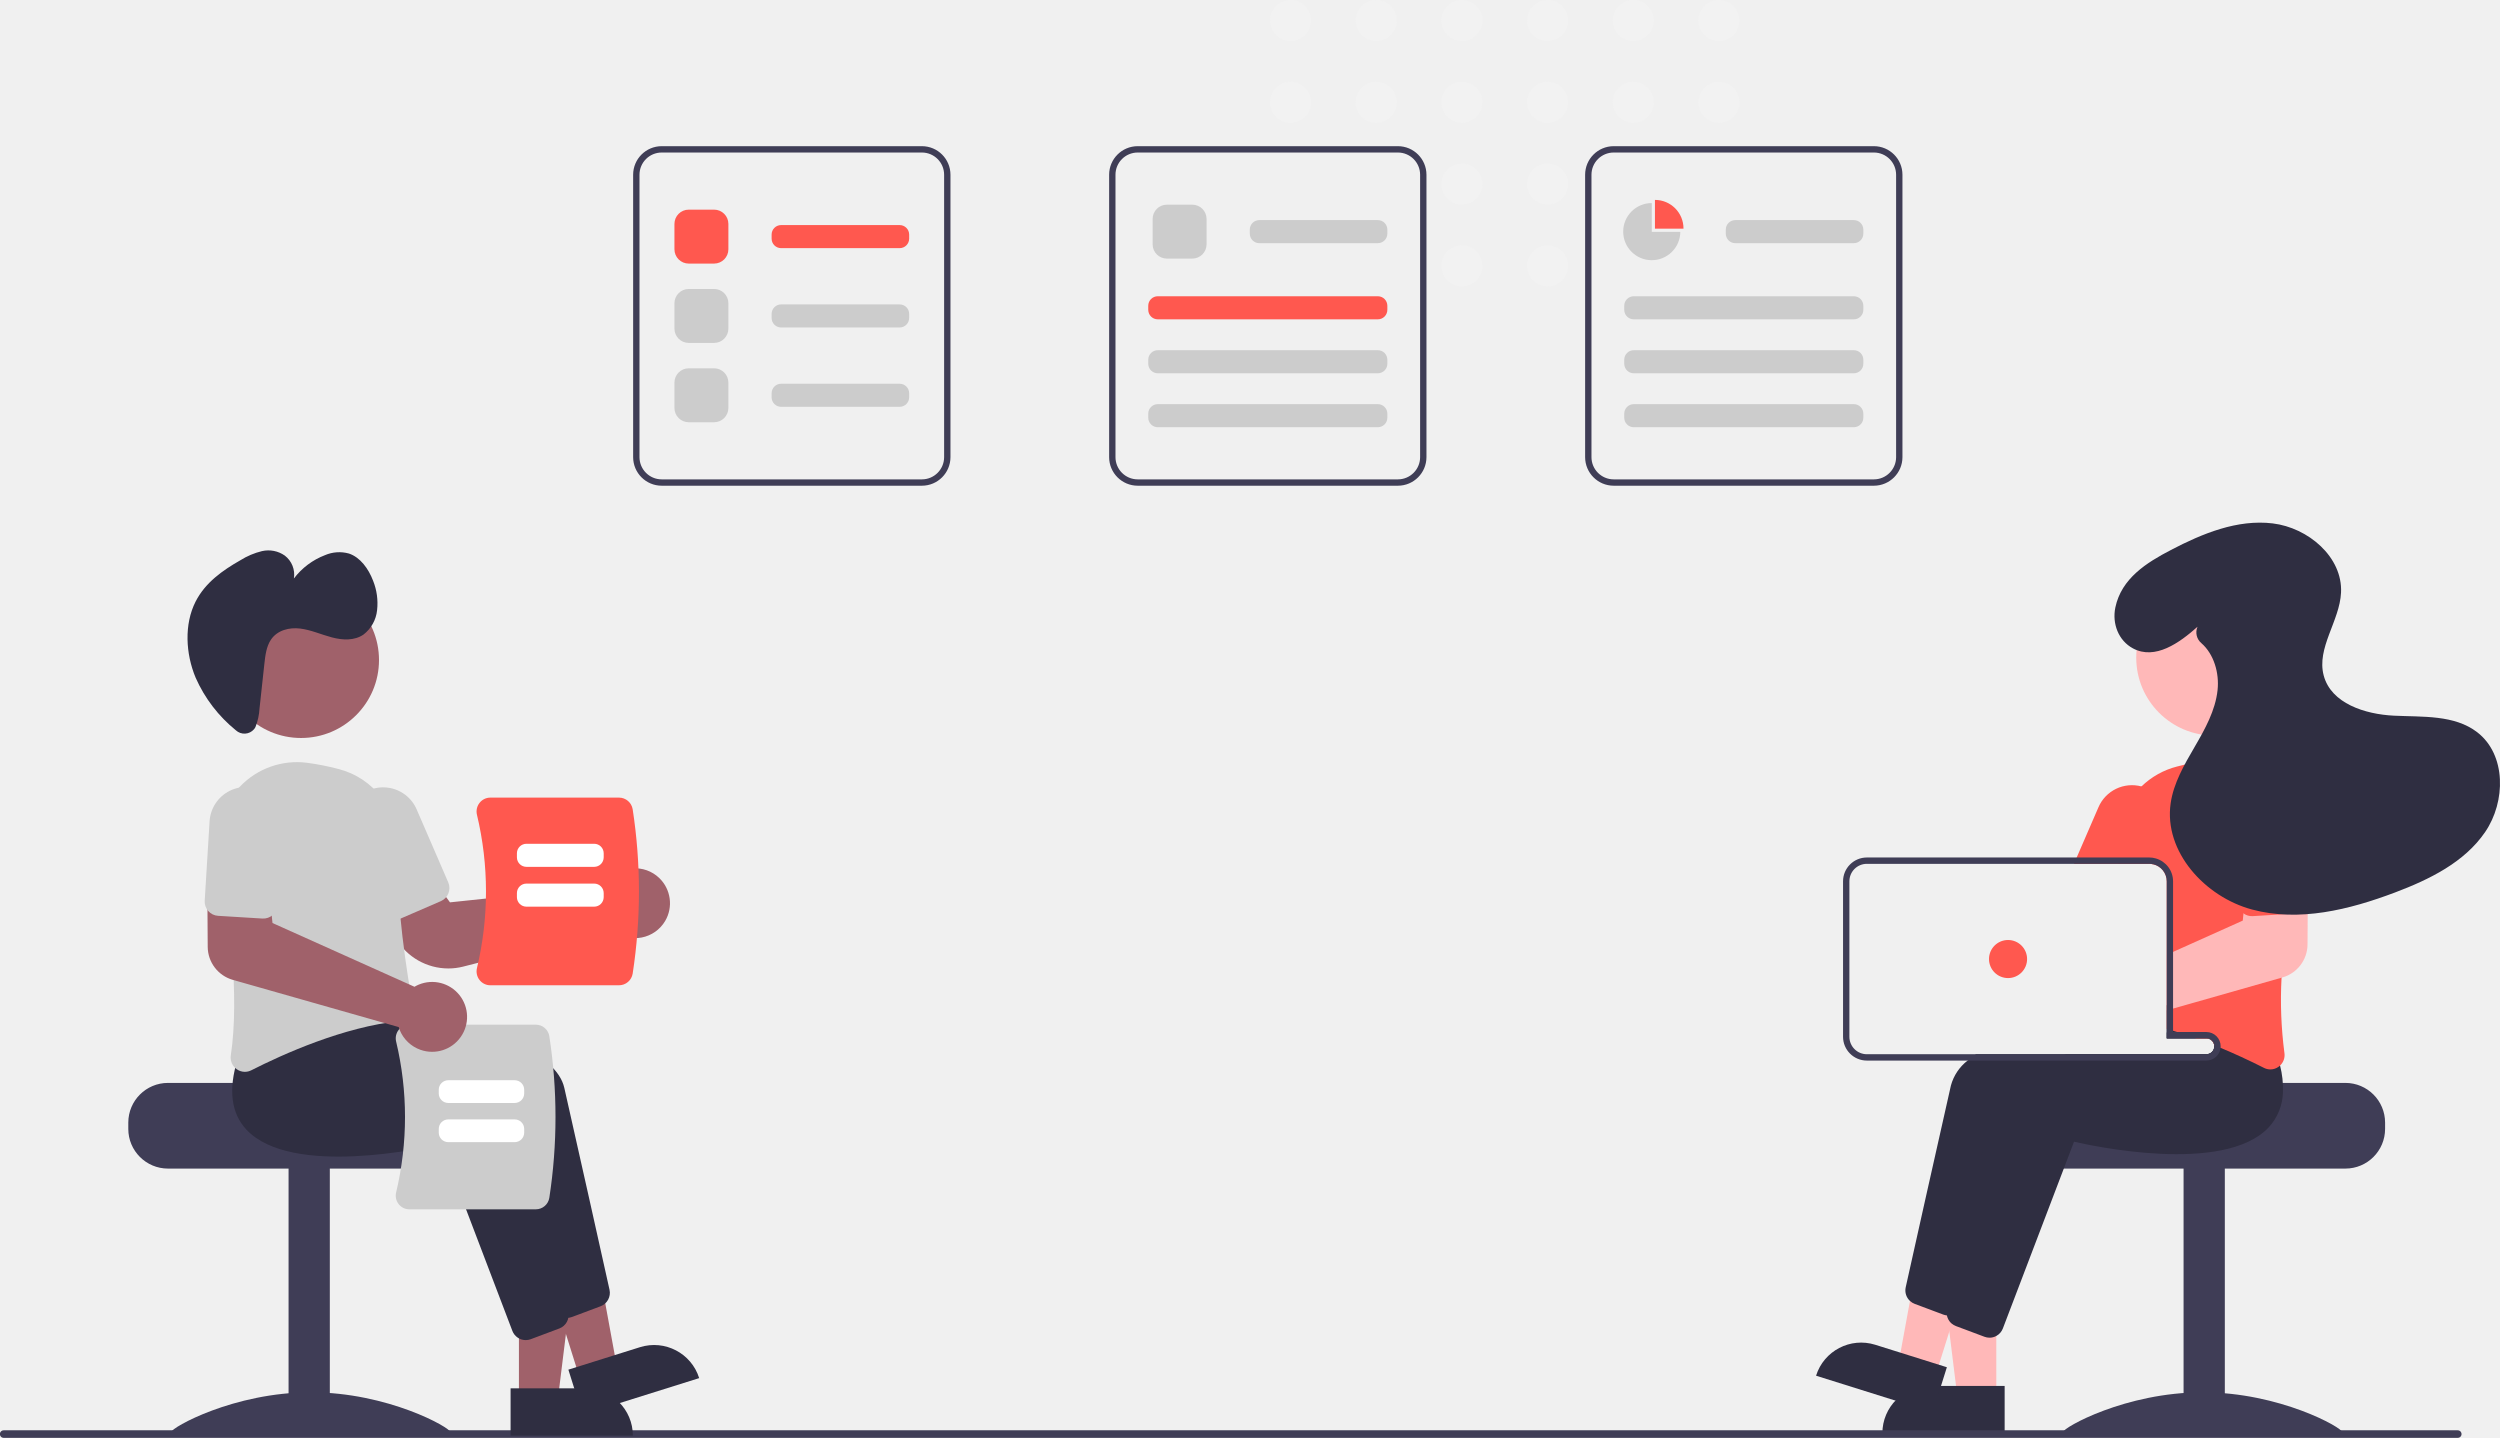
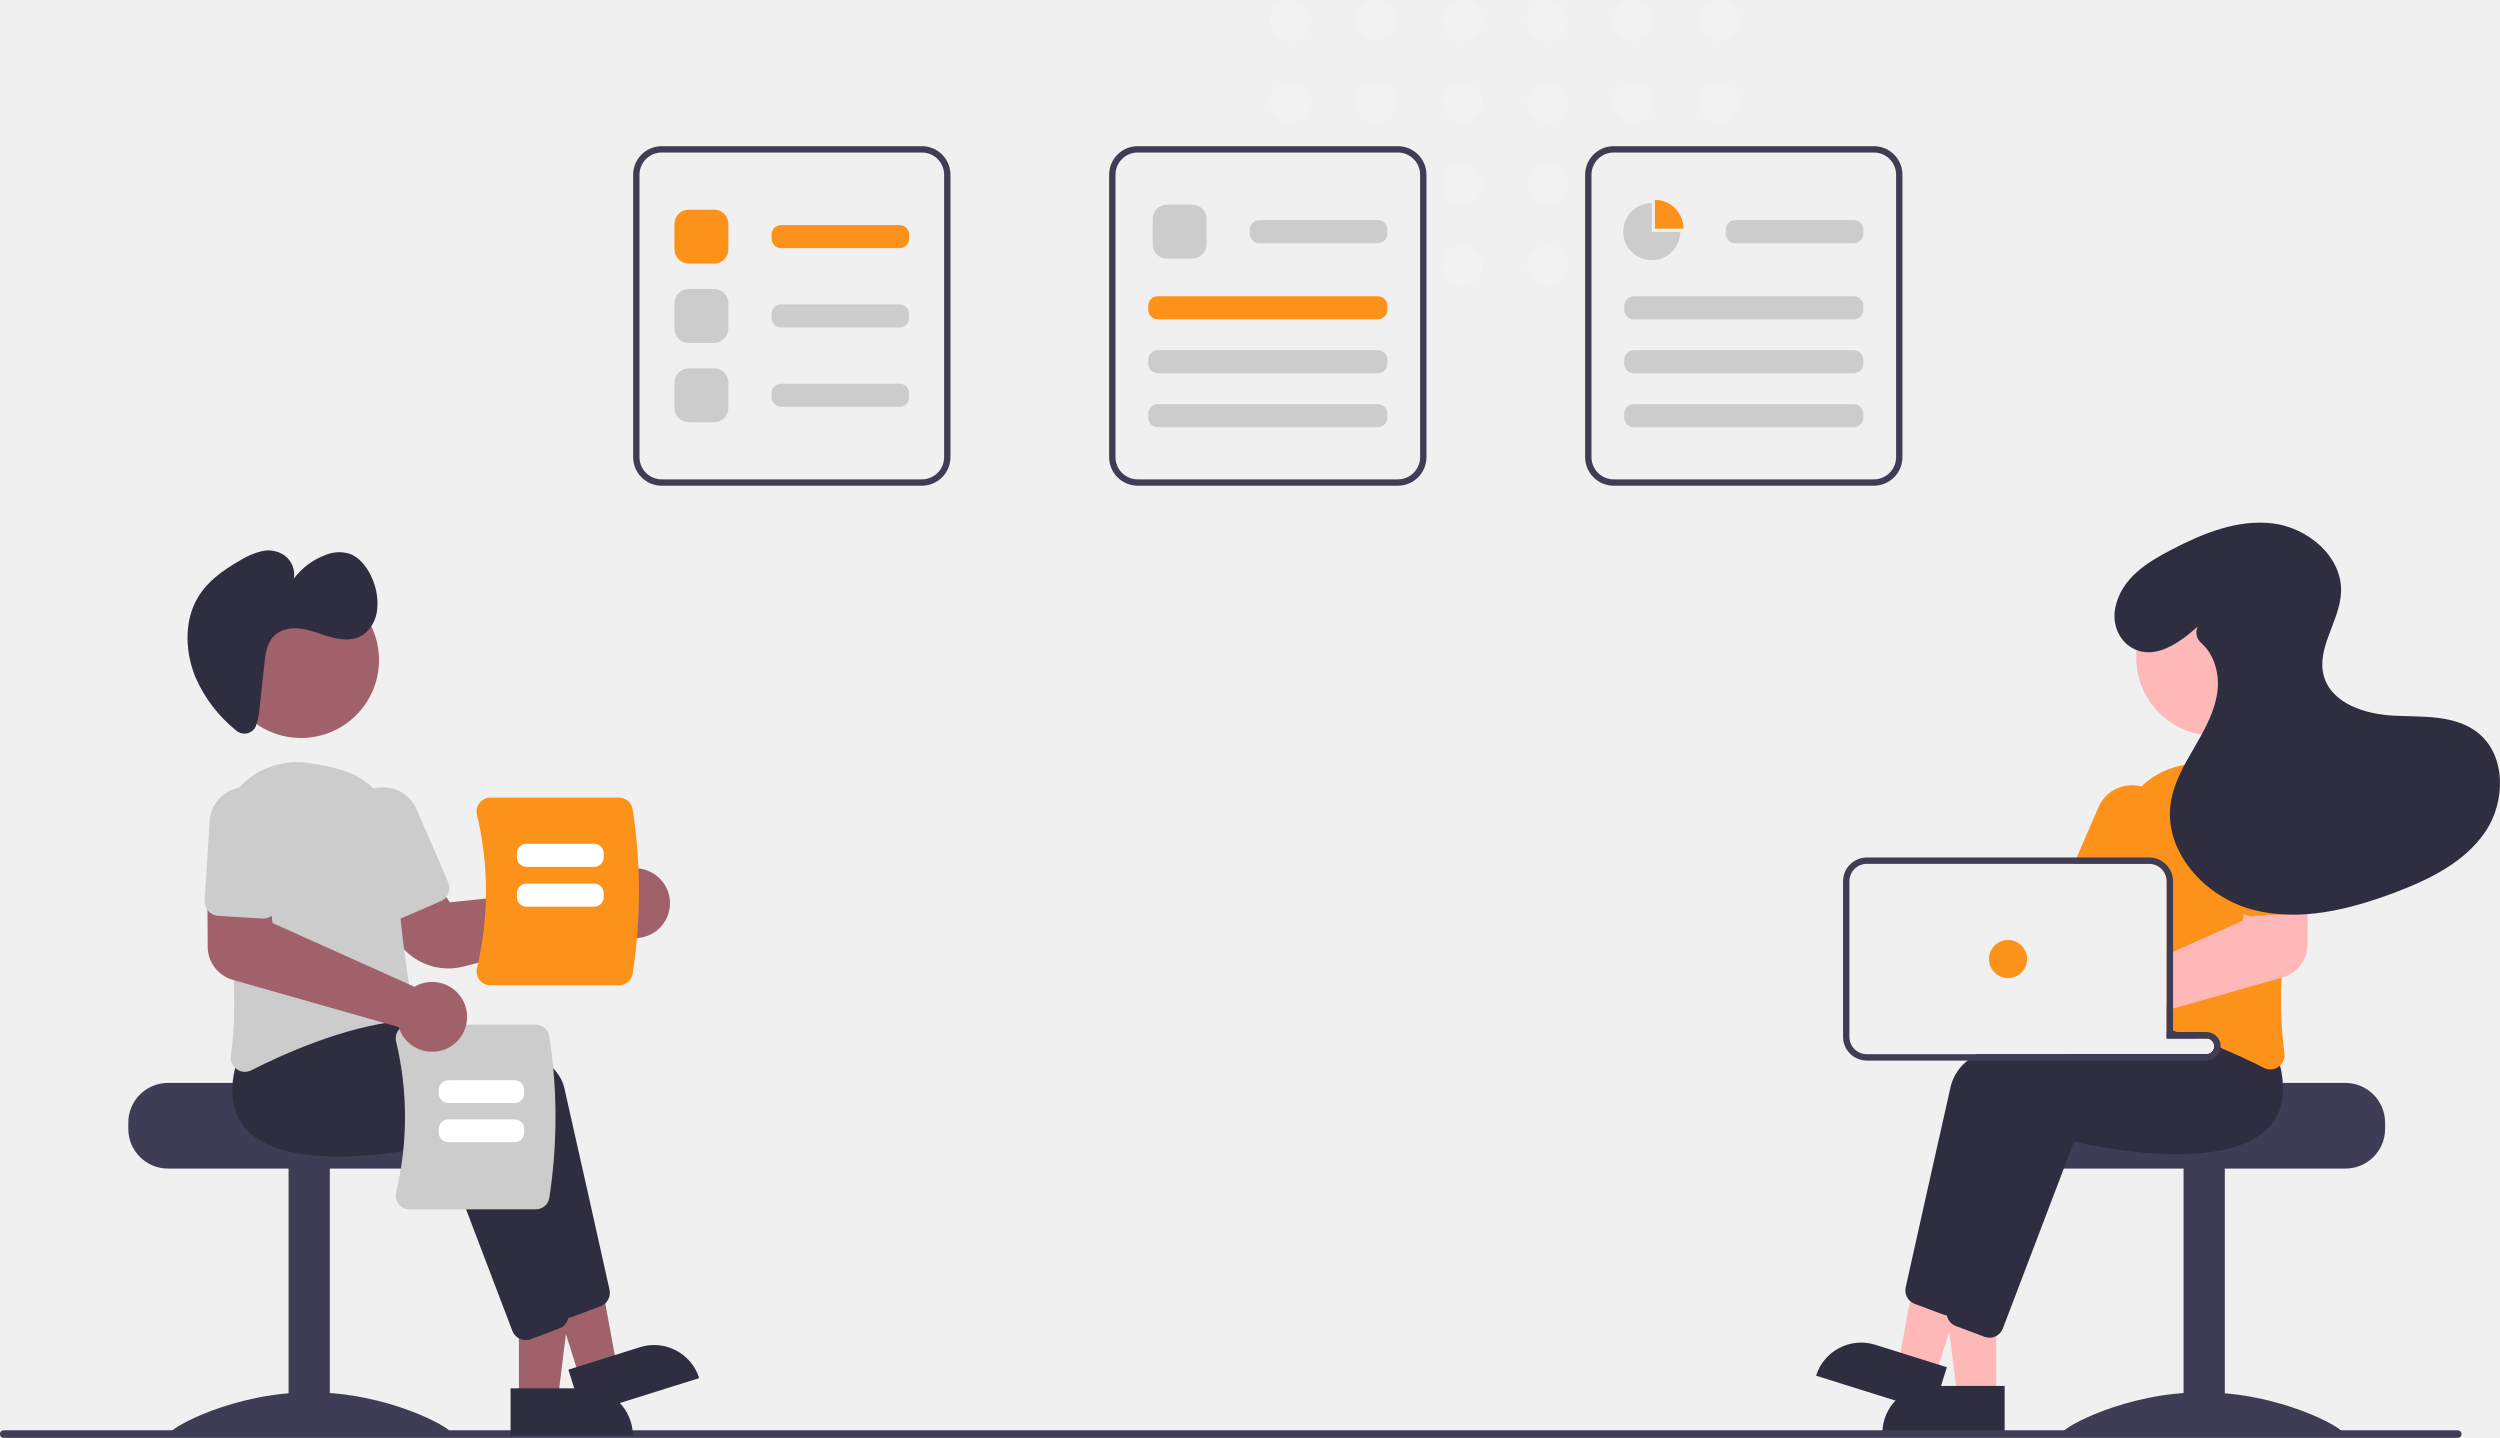
<svg xmlns="http://www.w3.org/2000/svg" id="bf042621-51ff-4860-a13c-709397cb72f6" data-name="Layer 1" width="787.827" height="453.112" viewBox="0 0 787.827 453.112">
  <circle cx="406.691" cy="6.467" r="6.467" fill="#f2f2f2" />
  <circle cx="406.691" cy="32.24" r="6.467" fill="#f2f2f2" />
  <circle cx="433.691" cy="6.467" r="6.467" fill="#f2f2f2" />
  <circle cx="433.691" cy="32.24" r="6.467" fill="#f2f2f2" />
  <circle cx="460.691" cy="6.467" r="6.467" fill="#f2f2f2" />
  <circle cx="460.691" cy="32.24" r="6.467" fill="#f2f2f2" />
  <circle cx="460.691" cy="58.013" r="6.467" fill="#f2f2f2" />
  <circle cx="460.691" cy="83.787" r="6.467" fill="#f2f2f2" />
  <circle cx="487.691" cy="6.467" r="6.467" fill="#f2f2f2" />
  <circle cx="487.691" cy="32.24" r="6.467" fill="#f2f2f2" />
  <circle cx="487.691" cy="58.013" r="6.467" fill="#f2f2f2" />
  <circle cx="487.691" cy="83.787" r="6.467" fill="#f2f2f2" />
  <circle cx="514.691" cy="6.467" r="6.467" fill="#f2f2f2" />
  <circle cx="514.691" cy="32.24" r="6.467" fill="#f2f2f2" />
  <circle cx="541.691" cy="6.467" r="6.467" fill="#f2f2f2" />
  <circle cx="541.691" cy="32.24" r="6.467" fill="#f2f2f2" />
  <path d="M945.2,564.702H897.191c0,1.38-49.48,2.5-49.48,2.5a12.86,12.86,0,0,0-2.11,2,12.41,12.41,0,0,0-2.9,8v2a12.505,12.505,0,0,0,12.5,12.5h90a12.511,12.511,0,0,0,12.5-12.5v-2A12.517,12.517,0,0,0,945.2,564.702Z" transform="translate(-206.0863 -223.444)" fill="#3f3d56" />
  <rect x="688.109" y="367.762" width="13" height="84" fill="#3f3d56" />
  <path d="M944.196,674.749c0,1.405-19.699.543-44,.543s-44,.861-44-.543,19.699-12.543,44-12.543S944.196,673.345,944.196,674.749Z" transform="translate(-206.0863 -223.444)" fill="#3f3d56" />
  <polygon points="629.1 440.257 616.84 440.256 611.007 392.968 629.102 392.969 629.1 440.257" fill="#ffb8b8" />
  <path d="M608.083,436.753h23.644a0,0,0,0,1,0,0v14.887a0,0,0,0,1,0,0H593.196a0,0,0,0,1,0,0v0A14.887,14.887,0,0,1,608.083,436.753Z" fill="#2f2e41" />
  <polygon points="609.962 433.414 598.265 429.743 606.857 382.878 624.121 388.296 609.962 433.414" fill="#ffb8b8" />
  <path d="M794.615,648.193h23.644a0,0,0,0,1,0,0v14.887a0,0,0,0,1,0,0H779.728a0,0,0,0,1,0,0v0A14.887,14.887,0,0,1,794.615,648.193Z" transform="translate(26.87877 -432.5975) rotate(17.42262)" fill="#2f2e41" />
  <path d="M912.367,556.505a37.871,37.871,0,0,0-1.52-7.02l-2.29-2.88-5.96-7.48-.26.01c-.44.02-2.271.12-5.1.34h-.03c-1.75.14-3.89.32-6.32.55-.64.07-1.31.13-2,.2v10.44h12.5a2.504,2.504,0,0,1,2.48,2.18c.01.11.02.21.02.32a2.501,2.501,0,0,1-2.5,2.5h-72.6a28.406,28.406,0,0,0-2.66,2,14.882,14.882,0,0,0-5.25,7.86c-4.24,18.64-11.97,53.4-14.25,63.61a4.538,4.538,0,0,0,1.35,4.28,4.436,4.436,0,0,0,1.47.91l9.02,3.38a4.793,4.793,0,0,0,1.15.27c.05,0,.09.01.14.01a2.614,2.614,0,0,0,.28.01,4.532,4.532,0,0,0,4.21-2.9l7.12-18.68,10.97-28.8,4.34-11.39c5.03,1.18,47.23,10.52,61.36-4.53a16.068,16.068,0,0,0,3.24-5.11A20.802,20.802,0,0,0,912.367,556.505Z" transform="translate(-206.0863 -223.444)" fill="#2f2e41" />
  <path d="M924.607,559.225c-.22-.89-.47-1.81-.76-2.74l-8.25-10.36-.26.01c-.521.03-2.99.16-6.78.47-4.3.36-10.31.94-17.06,1.85-.2.02-.41.05-.61.08-.66.09-1.33.18-2,.28v1.85h12.5a2.504,2.504,0,0,1,2.48,2.18c.01.11.02.21.02.32a2.501,2.501,0,0,1-2.5,2.5H857.207c-1.93.63-3.79,1.29-5.57,2-9.34,3.7-16.33,8.55-17.76,14.86-.48,2.12-1.01,4.45-1.57,6.93-2.08,9.22-4.61,20.51-6.9,30.77v.01c-.47,2.12-.94,4.18-1.39,6.18-1.91,8.6-3.53,15.89-4.39,19.72-.02.11-.04.21-.06.32v.02a4.667,4.667,0,0,0,.28,2.29l.01.01v.01a4.43,4.43,0,0,0,1.3,1.79,4.593,4.593,0,0,0,1.29.75l9.02,3.38a4.58,4.58,0,0,0,1.57.29,4.435,4.435,0,0,0,2.15-.55,4.501,4.501,0,0,0,2.06-2.35l19.42-50.96,3.01-7.91c5.03,1.18,47.23,10.51,61.36-4.53a16.891,16.891,0,0,0,4.48-11.07A29.686,29.686,0,0,0,924.607,559.225Z" transform="translate(-206.0863 -223.444)" fill="#2f2e41" />
-   <path d="M923.497,471.005c-.16-.19-.33-.38-.51-.56a24.472,24.472,0,0,0-20.97-7.39,79.362,79.362,0,0,0-9.91,1.95,24.981,24.981,0,0,0-11.18,6.27,24.414,24.414,0,0,0-7.41,18.2c.04,1.37.05,2.77.03,4.19,0,.66-.01,1.33-.02,2h9.86a5.32,5.32,0,0,1,1.27.15,5.511,5.511,0,0,1,4.23,5.35v46.52c.67.19,1.34.38,2,.58.21.07.41.13.61.19.23.07.46.14.68.21q3.045.945,5.95,2h3.26a2.504,2.504,0,0,1,2.48,2.18c.68.27,1.34.54,1.99.81,2.31.96,4.5,1.92,6.51,2.85,2.71,1.24,5.12,2.42,7.14,3.45a4.587,4.587,0,0,0,2.05.5,4.404,4.404,0,0,0,2.6-.86,5.531,5.531,0,0,0,.45-.37,4.505,4.505,0,0,0,1.37-3.98,128.087,128.087,0,0,1-.9-23.7c.28-6.65.88-13.47,1.66-20.06.42-3.57.89-7.07,1.38-10.44.47-3.22.97-6.31,1.46-9.23A24.607,24.607,0,0,0,923.497,471.005Z" transform="translate(-206.0863 -223.444)" fill="#ff584f" />
-   <path d="M882.507,471.825a11.859,11.859,0,0,0-1.58-.55,11.499,11.499,0,0,0-13.54,6.53l-6.87,15.86-.86,2h23.73a5.32,5.32,0,0,1,1.27.15l.8-1.85,3.04-7.02A11.512,11.512,0,0,0,882.507,471.825Z" transform="translate(-206.0863 -223.444)" fill="#ff584f" />
+   <path d="M923.497,471.005c-.16-.19-.33-.38-.51-.56a24.472,24.472,0,0,0-20.97-7.39,79.362,79.362,0,0,0-9.91,1.95,24.981,24.981,0,0,0-11.18,6.27,24.414,24.414,0,0,0-7.41,18.2c.04,1.37.05,2.77.03,4.19,0,.66-.01,1.33-.02,2h9.86a5.32,5.32,0,0,1,1.27.15,5.511,5.511,0,0,1,4.23,5.35v46.52c.67.19,1.34.38,2,.58.21.07.41.13.61.19.23.07.46.14.68.21q3.045.945,5.95,2h3.26a2.504,2.504,0,0,1,2.48,2.18c.68.27,1.34.54,1.99.81,2.31.96,4.5,1.92,6.51,2.85,2.71,1.24,5.12,2.42,7.14,3.45a4.587,4.587,0,0,0,2.05.5,4.404,4.404,0,0,0,2.6-.86,5.531,5.531,0,0,0,.45-.37,4.505,4.505,0,0,0,1.37-3.98,128.087,128.087,0,0,1-.9-23.7c.28-6.65.88-13.47,1.66-20.06.42-3.57.89-7.07,1.38-10.44.47-3.22.97-6.31,1.46-9.23A24.607,24.607,0,0,0,923.497,471.005Z" transform="translate(-206.0863 -223.444)" fill="#fd921b" />
+   <path d="M882.507,471.825a11.859,11.859,0,0,0-1.58-.55,11.499,11.499,0,0,0-13.54,6.53l-6.87,15.86-.86,2h23.73a5.32,5.32,0,0,1,1.27.15l.8-1.85,3.04-7.02A11.512,11.512,0,0,0,882.507,471.825Z" transform="translate(-206.0863 -223.444)" fill="#fd921b" />
  <circle cx="697.756" cy="207.242" r="24.561" fill="#ffb8b8" />
  <path d="M928.117,501.045l-14.02.38-1.02,9.85-.23,2.28-21.96,9.86-2,.9v17.53l2-.57,6.32-1.8h.03l27.84-7.93.32-.09a10.879,10.879,0,0,0,7.86-10.35l.07-11.63.06-8.57Z" transform="translate(-206.0863 -223.444)" fill="#ffb8b8" />
-   <path d="M932.677,481.565a11.502,11.502,0,0,0-22.96,1.41l1.53,24.96a4.486,4.486,0,0,0,1.83,3.34,4.435,4.435,0,0,0,2.94.87l10.72-.66,3.25-.2a4.385,4.385,0,0,0,3.1-1.51,3.137,3.137,0,0,0,.24-.3,4.469,4.469,0,0,0,.88-2.96Z" transform="translate(-206.0863 -223.444)" fill="#ff584f" />
+   <path d="M932.677,481.565a11.502,11.502,0,0,0-22.96,1.41l1.53,24.96a4.486,4.486,0,0,0,1.83,3.34,4.435,4.435,0,0,0,2.94.87l10.72-.66,3.25-.2a4.385,4.385,0,0,0,3.1-1.51,3.137,3.137,0,0,0,.24-.3,4.469,4.469,0,0,0,.88-2.96Z" transform="translate(-206.0863 -223.444)" fill="#fd921b" />
  <path d="M892.177,548.665h-1.29v-.13c-.66.09-1.33.18-2,.28v1.85h9.24Q895.217,549.615,892.177,548.665Zm0,0h-1.29v-.13c-.66.09-1.33.18-2,.28v1.85h9.24Q895.217,549.615,892.177,548.665Zm9.21,0h-10.5v-47.5a7.511,7.511,0,0,0-5.43-7.2,7.051,7.051,0,0,0-2.07-.3h-89a7.509,7.509,0,0,0-7.5,7.5v49a7.503,7.503,0,0,0,7.5,7.5h107a4.505,4.505,0,0,0,4.47-4.01,3.903,3.903,0,0,0,.03-.49A4.507,4.507,0,0,0,901.387,548.665Zm2.5,4.5a2.501,2.501,0,0,1-2.5,2.5h-107a5.503,5.503,0,0,1-5.5-5.5v-49a5.503,5.503,0,0,1,5.5-5.5h89a5.32,5.32,0,0,1,1.27.15,5.511,5.511,0,0,1,4.23,5.35v49.5h12.5a2.504,2.504,0,0,1,2.48,2.18C903.877,552.955,903.887,553.055,903.887,553.165Zm-11.71-4.5h-1.29v-.13c-.66.09-1.33.18-2,.28v1.85h9.24Q895.217,549.615,892.177,548.665Z" transform="translate(-206.0863 -223.444)" fill="#3f3d56" />
-   <circle cx="632.797" cy="302.223" r="6" fill="#ff584f" />
+   <circle cx="632.797" cy="302.223" r="6" fill="#fd921b" />
  <path d="M898.598,420.943c-5.705,5.096-13.354,10.566-20.339,6.833-4.587-2.452-6.629-7.828-5.558-12.917,1.926-9.152,9.838-14.097,17.499-18.095,9.959-5.197,20.949-9.729,32.1-8.378s22.047,10.566,21.521,21.787c-.423,9.024-7.792,17.442-5.459,26.169,2.348,8.783,13.008,12.184,22.089,12.631s19.077-.327,26.28,5.219c9.189,7.076,9.042,21.872,2.5,31.449s-17.588,14.966-28.439,19.063c-14.376,5.428-30.177,9.349-45.017,5.359s-27.83-18.227-25.654-33.439c.919-6.425,4.3-12.193,7.562-17.805s6.544-11.463,7.229-17.917c.571-5.379-1.138-11.316-5.105-14.781a4.437,4.437,0,0,1-1.256-5.067Z" transform="translate(-206.0863 -223.444)" fill="#2f2e41" />
  <path d="M207.277,676.556H980.571a1.191,1.191,0,1,0,0-2.381H207.277a1.191,1.191,0,1,0,0,2.381Z" transform="translate(-206.0863 -223.444)" fill="#3f3d56" />
  <path d="M246.516,577.202v2a12.511,12.511,0,0,0,12.5,12.5h90a12.505,12.505,0,0,0,12.5-12.5v-2a12.41,12.41,0,0,0-2.9-8,12.86,12.86,0,0,0-2.11-2s-49.48-1.12-49.48-2.5H259.016A12.517,12.517,0,0,0,246.516,577.202Z" transform="translate(-206.0863 -223.444)" fill="#3f3d56" />
  <rect x="297.021" y="591.206" width="13" height="84" transform="translate(400.9559 1042.968) rotate(-180)" fill="#3f3d56" />
  <path d="M260.021,674.749c0,1.405,19.699.543,44,.543s44,.861,44-.543-19.699-12.543-44-12.543S260.021,673.345,260.021,674.749Z" transform="translate(-206.0863 -223.444)" fill="#3f3d56" />
  <polygon points="163.53 441.018 175.79 441.018 181.622 393.73 163.528 393.731 163.53 441.018" fill="#a0616a" />
  <path d="M366.99,660.959h38.531a0,0,0,0,1,0,0v14.887a0,0,0,0,1,0,0H381.876a14.887,14.887,0,0,1-14.887-14.887v0A0,0,0,0,1,366.99,660.959Z" transform="translate(566.4541 1113.343) rotate(179.9974)" fill="#2f2e41" />
  <polygon points="182.668 434.176 194.365 430.505 185.773 383.64 168.509 389.058 182.668 434.176" fill="#a0616a" />
  <path d="M386.544,648.955h38.531a0,0,0,0,1,0,0V663.841a0,0,0,0,1,0,0H401.43a14.887,14.887,0,0,1-14.887-14.887v0a0,0,0,0,1,0,0Z" transform="translate(783.451 937.7315) rotate(162.5774)" fill="#2f2e41" />
  <path d="M380.552,635.855,358.125,576.984c-5.031,1.182-47.227,10.519-61.359-4.528-4.843-5.157-5.788-12.629-2.808-22.208l8.248-10.364.256.014c3.118.164,76.435,4.273,81.461,26.389,4.238,18.645,11.977,53.405,14.247,63.615a4.516,4.516,0,0,1-2.814,5.184l-9.019,3.382a4.462,4.462,0,0,1-1.572.286A4.513,4.513,0,0,1,380.552,635.855Z" transform="translate(-206.0863 -223.444)" fill="#2f2e41" />
  <path d="M367.552,642.855,345.125,583.984c-5.032,1.182-47.227,10.518-61.359-4.528-4.843-5.157-5.788-12.629-2.808-22.208l8.248-10.364.256.014c3.118.164,76.435,4.273,81.461,26.389,4.238,18.645,11.977,53.405,14.247,63.615a4.516,4.516,0,0,1-2.814,5.184l-9.019,3.382a4.462,4.462,0,0,1-1.572.286A4.513,4.513,0,0,1,367.552,642.855Z" transform="translate(-206.0863 -223.444)" fill="#2f2e41" />
  <path d="M347.379,528.637a19.196,19.196,0,0,1-16.485-9.372l-7.123-12.066,16.929-9.253,7.188,9.856,48.774-5.139a10.559,10.559,0,0,1,.799-1.234h0a11.016,11.016,0,0,1,7.873-4.314,10.893,10.893,0,0,1,8.493,3.012A11.023,11.023,0,0,1,415.688,513.692a11.004,11.004,0,0,1-16.113,3.151,10.402,10.402,0,0,1-.823-.7l-46.715,11.911A18.837,18.837,0,0,1,347.379,528.637Z" transform="translate(-206.0863 -223.444)" fill="#a0616a" />
  <path d="M280.641,560.356a4.507,4.507,0,0,1-1.819-4.349c2.782-18.343-.419-44.619-3.595-63.433A24.795,24.795,0,0,1,302.787,463.813a79.868,79.868,0,0,1,9.913,1.954h0a24.596,24.596,0,0,1,18.582,24.468c-.475,18.154,3.211,40.806,4.818,49.701a4.519,4.519,0,0,1-.834,3.511,4.392,4.392,0,0,1-3.095,1.75c-17.808,1.817-37.012,10.502-46.875,15.517a4.501,4.501,0,0,1-2.05.501A4.429,4.429,0,0,1,280.641,560.356Z" transform="translate(-206.0863 -223.444)" fill="#ccc" />
  <path d="M328.712,513.045a4.471,4.471,0,0,1-2.474-2.397l-9.931-22.942a11.5,11.5,0,1,1,21.107-9.136l9.932,22.942a4.506,4.506,0,0,1-2.342,5.917l-12.848,5.562a4.469,4.469,0,0,1-3.444.055Z" transform="translate(-206.0863 -223.444)" fill="#ccc" />
  <circle cx="94.873" cy="208.003" r="24.561" fill="#a0616a" />
  <path d="M286.117,453.268a3.974,3.974,0,0,1-5.69.327,44.426,44.426,0,0,1-12.672-16.549c-3.193-7.611-3.661-16.899-.027-24.033,3.072-6.031,8.587-9.87,14.092-13.007a22.993,22.993,0,0,1,6.848-2.894,8.994,8.994,0,0,1,7.154,1.407,7.544,7.544,0,0,1,2.878,7.227,22.354,22.354,0,0,1,9.802-7.357,11.365,11.365,0,0,1,7.554-.506c3.536,1.18,6.153,4.75,7.609,8.586a19.141,19.141,0,0,1,1.255,9.264,11.129,11.129,0,0,1-4.269,7.671c-2.884,1.99-6.599,1.788-9.953.907s-6.609-2.374-10.021-2.79-7.194.486-9.227,3.53c-1.432,2.143-1.769,4.967-2.061,7.658l-1.519,13.999a18.548,18.548,0,0,1-1.278,5.84A3.251,3.251,0,0,1,286.117,453.268Z" transform="translate(-206.0863 -223.444)" fill="#2f2e41" />
  <path d="M374.954,604.538H335.082a4.247,4.247,0,0,1-3.355-1.626,4.318,4.318,0,0,1-.807-3.705,102.328,102.328,0,0,0-0-47.525,4.319,4.319,0,0,1,.807-3.705,4.247,4.247,0,0,1,3.355-1.626h39.873a4.303,4.303,0,0,1,4.237,3.606,167.506,167.506,0,0,1,0,50.975A4.303,4.303,0,0,1,374.954,604.538Z" transform="translate(-206.0863 -223.444)" fill="#ccc" />
  <path d="M344.352,568.028v-1.172a3.003,3.003,0,0,1,3-3h20.924a3.003,3.003,0,0,1,3,3v1.172a3.003,3.003,0,0,1-3,3H347.352A3.003,3.003,0,0,1,344.352,568.028Z" transform="translate(-206.0863 -223.444)" fill="#fff" />
  <path d="M344.352,580.373v-1.172a3.003,3.003,0,0,1,3-3h20.924a3.003,3.003,0,0,1,3,3v1.172a3.003,3.003,0,0,1-3,3H347.352A3.003,3.003,0,0,1,344.352,580.373Z" transform="translate(-206.0863 -223.444)" fill="#fff" />
-   <path d="M357.214,532.285a4.391,4.391,0,0,1-.821-3.766,104.001,104.001,0,0,0-0-48.306,4.392,4.392,0,0,1,.821-3.766,4.318,4.318,0,0,1,3.41-1.652H401.152a4.373,4.373,0,0,1,4.307,3.665,170.239,170.239,0,0,1,0,51.813,4.373,4.373,0,0,1-4.307,3.665H360.625A4.318,4.318,0,0,1,357.214,532.285Z" transform="translate(-206.0863 -223.444)" fill="#ff584f" />
+   <path d="M357.214,532.285a4.391,4.391,0,0,1-.821-3.766,104.001,104.001,0,0,0-0-48.306,4.392,4.392,0,0,1,.821-3.766,4.318,4.318,0,0,1,3.41-1.652H401.152a4.373,4.373,0,0,1,4.307,3.665,170.239,170.239,0,0,1,0,51.813,4.373,4.373,0,0,1-4.307,3.665H360.625A4.318,4.318,0,0,1,357.214,532.285Z" transform="translate(-206.0863 -223.444)" fill="#fd921b" />
  <path d="M393.331,496.617H371.982a3.003,3.003,0,0,1-3-3v-1.274a3.003,3.003,0,0,1,3-3h21.349a3.003,3.003,0,0,1,3,3v1.274A3.003,3.003,0,0,1,393.331,496.617Z" transform="translate(-206.0863 -223.444)" fill="#fff" />
  <path d="M393.331,509.164H371.982a3.003,3.003,0,0,1-3-3V504.89a3.003,3.003,0,0,1,3-3h21.349a3.003,3.003,0,0,1,3,3V506.164A3.003,3.003,0,0,1,393.331,509.164Z" transform="translate(-206.0863 -223.444)" fill="#fff" />
  <path d="M338.619,554.283a11.019,11.019,0,0,1-6.534-6.158,10.259,10.259,0,0,1-.359-1.019l-52.322-14.893a10.88,10.88,0,0,1-7.861-10.343l-.128-20.202,19.286.516,1.257,12.134L336.699,534.406a10.567,10.567,0,0,1,1.312-.665h0a11.01,11.01,0,1,1,.609,20.541Z" transform="translate(-206.0863 -223.444)" fill="#a0616a" />
  <path d="M271.716,510.538a4.471,4.471,0,0,1-1.12-3.258l1.534-24.953a11.5,11.5,0,1,1,22.956,1.412L293.552,508.692a4.506,4.506,0,0,1-4.768,4.215l-13.974-.859a4.469,4.469,0,0,1-3.095-1.511Z" transform="translate(-206.0863 -223.444)" fill="#ccc" />
  <path d="M496.608,376.508h-82a9.01,9.01,0,0,1-9-9v-89a9.01,9.01,0,0,1,9-9h82a9.01,9.01,0,0,1,9,9v89A9.01,9.01,0,0,1,496.608,376.508Zm-82-105a7.008,7.008,0,0,0-7,7v89a7.008,7.008,0,0,0,7,7h82a7.008,7.008,0,0,0,7-7v-89a7.008,7.008,0,0,0-7-7Z" transform="translate(-206.0863 -223.444)" fill="#3f3d56" />
  <path d="M646.608,376.508h-82a9.01,9.01,0,0,1-9-9v-89a9.01,9.01,0,0,1,9-9h82a9.01,9.01,0,0,1,9,9v89A9.01,9.01,0,0,1,646.608,376.508Zm-82-105a7.008,7.008,0,0,0-7,7v89a7.008,7.008,0,0,0,7,7h82a7.008,7.008,0,0,0,7-7v-89a7.008,7.008,0,0,0-7-7Z" transform="translate(-206.0863 -223.444)" fill="#3f3d56" />
-   <path d="M431.123,306.508h-8a4.505,4.505,0,0,1-4.5-4.5v-8a4.505,4.505,0,0,1,4.5-4.5h8a4.505,4.505,0,0,1,4.5,4.5v8A4.505,4.505,0,0,1,431.123,306.508Z" transform="translate(-206.0863 -223.444)" fill="#ff584f" />
+   <path d="M431.123,306.508h-8a4.505,4.505,0,0,1-4.5-4.5v-8a4.505,4.505,0,0,1,4.5-4.5h8a4.505,4.505,0,0,1,4.5,4.5v8A4.505,4.505,0,0,1,431.123,306.508Z" transform="translate(-206.0863 -223.444)" fill="#fd921b" />
  <path d="M431.123,331.508h-8a4.505,4.505,0,0,1-4.5-4.5v-8a4.505,4.505,0,0,1,4.5-4.5h8a4.505,4.505,0,0,1,4.5,4.5v8A4.505,4.505,0,0,1,431.123,331.508Z" transform="translate(-206.0863 -223.444)" fill="#ccc" />
-   <path d="M489.593,301.645H452.244a3.003,3.003,0,0,1-3-3v-1.274a3.003,3.003,0,0,1,3-3h37.349a3.003,3.003,0,0,1,3,3v1.274A3.003,3.003,0,0,1,489.593,301.645Z" transform="translate(-206.0863 -223.444)" fill="#ff584f" />
+   <path d="M489.593,301.645H452.244a3.003,3.003,0,0,1-3-3v-1.274a3.003,3.003,0,0,1,3-3h37.349a3.003,3.003,0,0,1,3,3v1.274A3.003,3.003,0,0,1,489.593,301.645Z" transform="translate(-206.0863 -223.444)" fill="#fd921b" />
  <path d="M581.813,304.939h-8a4.505,4.505,0,0,1-4.5-4.5v-8a4.505,4.505,0,0,1,4.5-4.5h8a4.505,4.505,0,0,1,4.5,4.5v8A4.505,4.505,0,0,1,581.813,304.939Z" transform="translate(-206.0863 -223.444)" fill="#ccc" />
  <path d="M640.283,300.076H602.934a3.003,3.003,0,0,1-3-3v-1.274a3.003,3.003,0,0,1,3-3h37.349a3.003,3.003,0,0,1,3,3v1.274A3.003,3.003,0,0,1,640.283,300.076Z" transform="translate(-206.0863 -223.444)" fill="#ccc" />
-   <path d="M640.283,324.076H570.934a3.003,3.003,0,0,1-3-3v-1.274a3.003,3.003,0,0,1,3-3h69.349a3.003,3.003,0,0,1,3,3v1.274A3.003,3.003,0,0,1,640.283,324.076Z" transform="translate(-206.0863 -223.444)" fill="#ff584f" />
+   <path d="M640.283,324.076H570.934a3.003,3.003,0,0,1-3-3v-1.274a3.003,3.003,0,0,1,3-3h69.349a3.003,3.003,0,0,1,3,3v1.274A3.003,3.003,0,0,1,640.283,324.076Z" transform="translate(-206.0863 -223.444)" fill="#fd921b" />
  <path d="M640.283,341.076H570.934a3.003,3.003,0,0,1-3-3v-1.274a3.003,3.003,0,0,1,3-3h69.349a3.003,3.003,0,0,1,3,3v1.274A3.003,3.003,0,0,1,640.283,341.076Z" transform="translate(-206.0863 -223.444)" fill="#ccc" />
  <path d="M640.283,358.076H570.934a3.003,3.003,0,0,1-3-3v-1.274a3.003,3.003,0,0,1,3-3h69.349a3.003,3.003,0,0,1,3,3v1.274A3.003,3.003,0,0,1,640.283,358.076Z" transform="translate(-206.0863 -223.444)" fill="#ccc" />
  <path d="M796.608,376.508h-82a9.01,9.01,0,0,1-9-9v-89a9.01,9.01,0,0,1,9-9h82a9.01,9.01,0,0,1,9,9v89A9.01,9.01,0,0,1,796.608,376.508Zm-82-105a7.008,7.008,0,0,0-7,7v89a7.008,7.008,0,0,0,7,7h82a7.008,7.008,0,0,0,7-7v-89a7.008,7.008,0,0,0-7-7Z" transform="translate(-206.0863 -223.444)" fill="#3f3d56" />
  <path d="M790.283,300.076H752.934a3.003,3.003,0,0,1-3-3v-1.274a3.003,3.003,0,0,1,3-3h37.349a3.003,3.003,0,0,1,3,3v1.274A3.003,3.003,0,0,1,790.283,300.076Z" transform="translate(-206.0863 -223.444)" fill="#ccc" />
  <path d="M790.283,324.076H720.934a3.003,3.003,0,0,1-3-3v-1.274a3.003,3.003,0,0,1,3-3h69.349a3.003,3.003,0,0,1,3,3v1.274A3.003,3.003,0,0,1,790.283,324.076Z" transform="translate(-206.0863 -223.444)" fill="#ccc" />
  <path d="M790.283,341.076H720.934a3.003,3.003,0,0,1-3-3v-1.274a3.003,3.003,0,0,1,3-3h69.349a3.003,3.003,0,0,1,3,3v1.274A3.003,3.003,0,0,1,790.283,341.076Z" transform="translate(-206.0863 -223.444)" fill="#ccc" />
  <path d="M790.283,358.076H720.934a3.003,3.003,0,0,1-3-3v-1.274a3.003,3.003,0,0,1,3-3h69.349a3.003,3.003,0,0,1,3,3v1.274A3.003,3.003,0,0,1,790.283,358.076Z" transform="translate(-206.0863 -223.444)" fill="#ccc" />
  <path d="M489.593,326.645H452.244a3.003,3.003,0,0,1-3-3v-1.274a3.003,3.003,0,0,1,3-3h37.349a3.003,3.003,0,0,1,3,3v1.274A3.003,3.003,0,0,1,489.593,326.645Z" transform="translate(-206.0863 -223.444)" fill="#ccc" />
  <path d="M431.123,356.508h-8a4.505,4.505,0,0,1-4.5-4.5v-8a4.505,4.505,0,0,1,4.5-4.5h8a4.505,4.505,0,0,1,4.5,4.5v8A4.505,4.505,0,0,1,431.123,356.508Z" transform="translate(-206.0863 -223.444)" fill="#ccc" />
  <path d="M489.593,351.645H452.244a3.003,3.003,0,0,1-3-3v-1.274a3.003,3.003,0,0,1,3-3h37.349a3.003,3.003,0,0,1,3,3v1.274A3.003,3.003,0,0,1,489.593,351.645Z" transform="translate(-206.0863 -223.444)" fill="#ccc" />
-   <path d="M736.605,295.508c0-.023.003-.045.003-.068a9,9,0,0,0-9-9v9.068Z" transform="translate(-206.0863 -223.444)" fill="#ff584f" />
+   <path d="M736.605,295.508c0-.023.003-.045.003-.068a9,9,0,0,0-9-9v9.068Z" transform="translate(-206.0863 -223.444)" fill="#fd921b" />
  <path d="M726.608,296.508V287.439a9,9,0,1,0,8.997,9.068Z" transform="translate(-206.0863 -223.444)" fill="#ccc" />
</svg>
